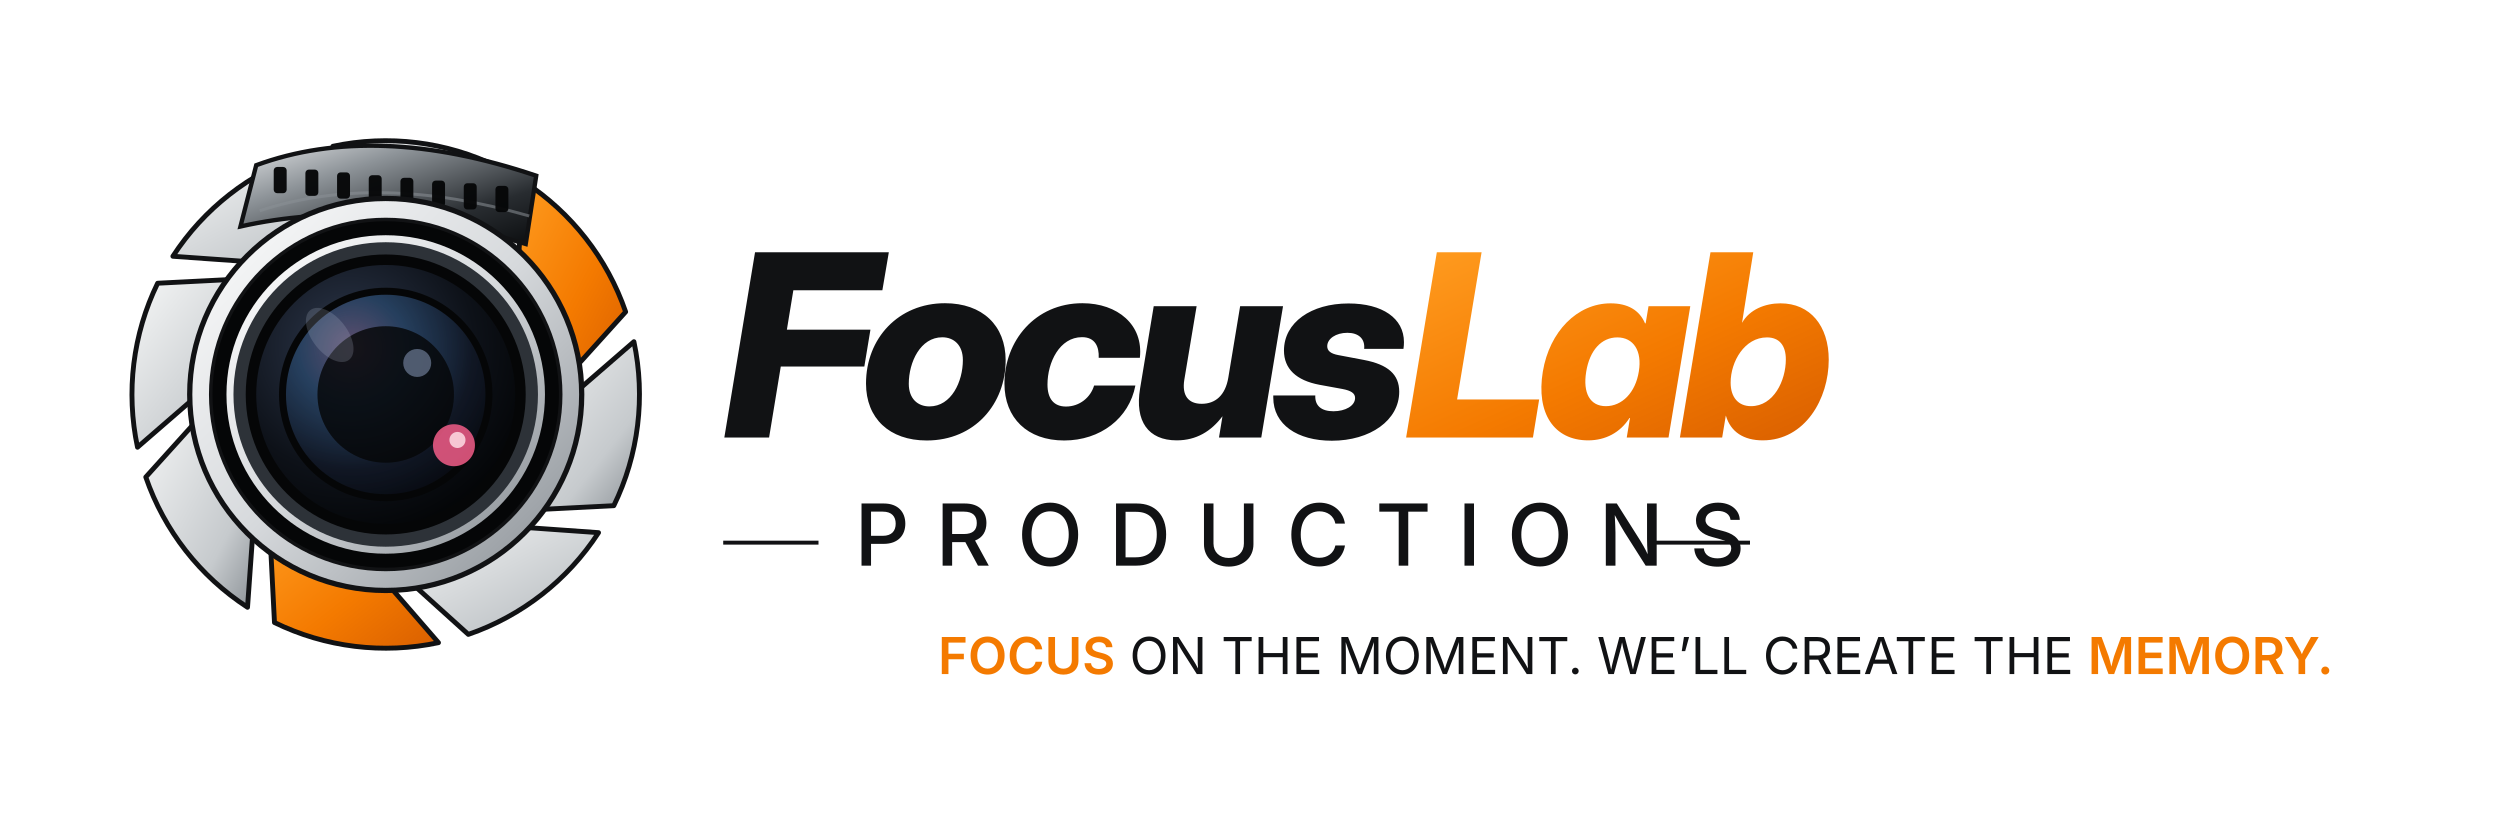
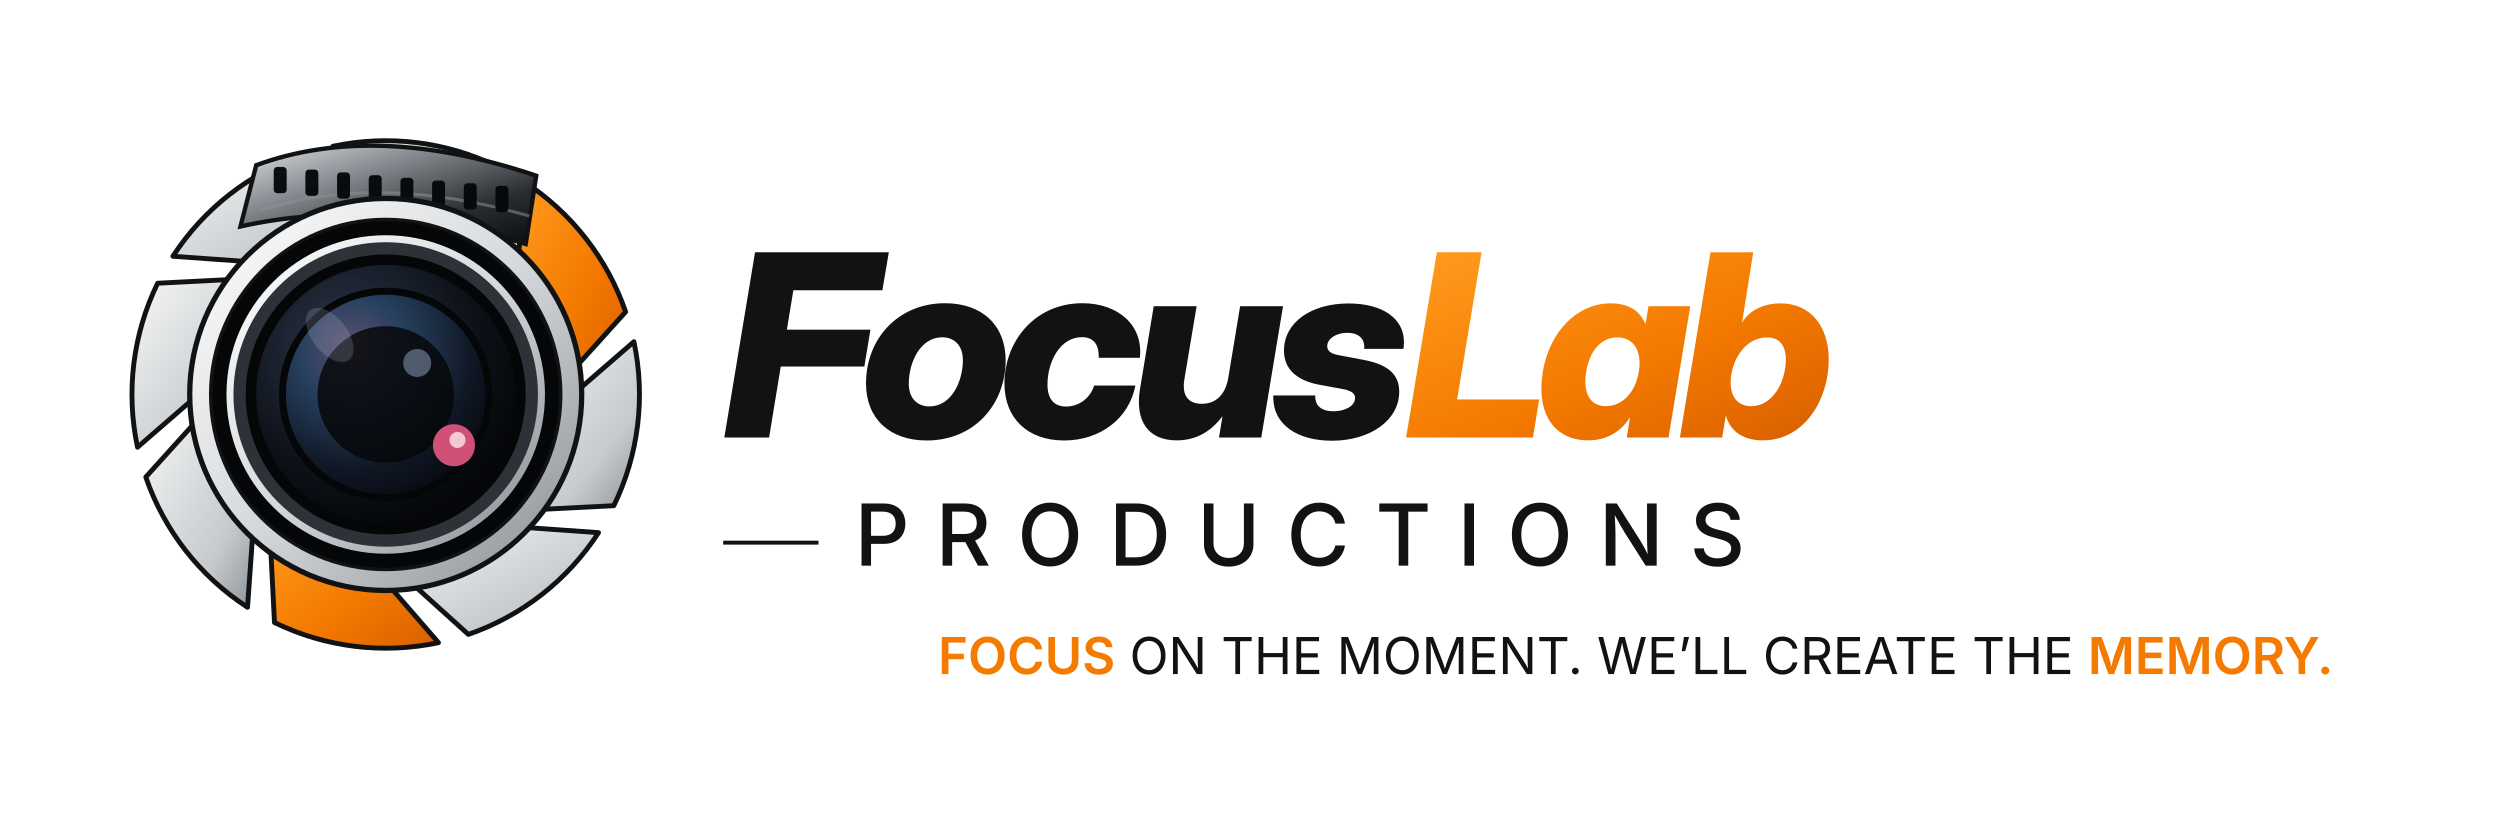
<svg xmlns="http://www.w3.org/2000/svg" width="1400" height="470" viewBox="0 0 1400 470" version="1.1" id="svg49">
  <defs id="defs21">
    <linearGradient id="filmGrad" x1="0" x2="1" y1="0" y2="1">
      <stop offset="0" stop-color="#E1E3E5" id="stop1" />
      <stop offset=".30" stop-color="#8E9499" id="stop2" />
      <stop offset=".72" stop-color="#282C30" id="stop3" />
      <stop offset="1" stop-color="#0B0D0F" id="stop4" />
    </linearGradient>
    <linearGradient id="bladeSilver" x1="0" y1="0" x2="1" y2="1">
      <stop offset="0" stop-color="#F6F7F7" id="stop5" />
      <stop offset=".70" stop-color="#C6CACD" id="stop6" />
      <stop offset="1" stop-color="#8B9196" id="stop7" />
    </linearGradient>
    <linearGradient id="silverGrad" x1="0" y1="0" x2="1" y2="1">
      <stop offset="0" stop-color="#FFFFFF" id="stop8" />
      <stop offset=".50" stop-color="#D6D9DC" id="stop9" />
      <stop offset="1" stop-color="#858B91" id="stop10" />
    </linearGradient>
    <linearGradient id="orangeGrad" x1="0" y1="0" x2="1" y2="1">
      <stop offset="0" stop-color="#FF9C20" id="stop11" />
      <stop offset=".56" stop-color="#F47A00" id="stop12" />
      <stop offset="1" stop-color="#D95F00" id="stop13" />
    </linearGradient>
    <radialGradient id="lensGrad" cx=".36" cy=".32" r=".76">
      <stop offset="0" stop-color="#3E4451" id="stop14" />
      <stop offset=".25" stop-color="#202837" id="stop15" />
      <stop offset=".62" stop-color="#0D1118" id="stop16" />
      <stop offset="1" stop-color="#020304" id="stop17" />
    </radialGradient>
    <radialGradient id="glassGrad" cx=".34" cy=".28" r=".88">
      <stop offset="0" stop-color="#6A5177" stop-opacity=".78" id="stop18" />
      <stop offset=".30" stop-color="#294B71" stop-opacity=".68" id="stop19" />
      <stop offset=".66" stop-color="#111827" stop-opacity=".78" id="stop20" />
      <stop offset="1" stop-color="#020305" id="stop21" />
    </radialGradient>
  </defs>
  <g transform="translate(20,20) scale(.98)" id="g45">
    <path d="M 169.85,63.17 A 145,145 0 0 1 263.56,74.67 L 266.69,135.94 A 96,96 0 0 0 210.03,109.53 Z" fill="url(#bladeSilver)" stroke="#111214" stroke-width="2.8" stroke-linejoin="round" id="path21" />
    <path d="M 278.97,83.39 A 145,145 0 0 1 337.10,157.79 L 295.99,203.32 A 96,96 0 0 0 274.61,144.59 Z" fill="url(#orangeGrad)" stroke="#111214" stroke-width="2.8" stroke-linejoin="round" id="path22" />
    <path d="M 341.83,174.85 A 145,145 0 0 1 330.33,268.56 L 269.06,271.69 A 96,96 0 0 0 295.47,215.03 Z" fill="url(#bladeSilver)" stroke="#111214" stroke-width="2.8" stroke-linejoin="round" id="path23" />
    <path d="M 321.61,283.97 A 145,145 0 0 1 247.21,342.10 L 201.68,300.99 A 96,96 0 0 0 260.41,279.61 Z" fill="url(#bladeSilver)" stroke="#111214" stroke-width="2.8" stroke-linejoin="round" id="path24" />
    <path d="M 230.15,346.83 A 145,145 0 0 1 136.44,335.33 L 133.31,274.06 A 96,96 0 0 0 189.97,300.47 Z" fill="url(#orangeGrad)" stroke="#111214" stroke-width="2.8" stroke-linejoin="round" id="path25" />
    <path d="M 121.03,326.61 A 145,145 0 0 1 62.90,252.21 L 104.01,206.68 A 96,96 0 0 0 125.39,265.41 Z" fill="url(#bladeSilver)" stroke="#111214" stroke-width="2.8" stroke-linejoin="round" id="path26" />
    <path d="M 58.17,235.15 A 145,145 0 0 1 69.67,141.44 L 130.94,138.31 A 96,96 0 0 0 104.53,194.97 Z" fill="url(#bladeSilver)" stroke="#111214" stroke-width="2.8" stroke-linejoin="round" id="path27" />
    <path d="M 78.39,126.03 A 145,145 0 0 1 152.79,67.90 L 198.32,109.01 A 96,96 0 0 0 139.59,130.39 Z" fill="url(#bladeSilver)" stroke="#111214" stroke-width="2.8" stroke-linejoin="round" id="path28" />
    <path d="M 126 74 Q 194 49 286 80 L 280 119 Q 193 92 117 109 Z" fill="url(#filmGrad)" stroke="#111214" stroke-width="2.5" id="path29" />
    <path d="M 128 100 Q 195 78 282 103" fill="none" stroke="#8A9096" stroke-width="1.7" opacity=".55" id="path30" />
    <rect x="136.0" y="75.0" width="7.4" height="15" rx="2" fill="#050607" opacity=".96" id="rect30" />
    <rect x="154.1" y="76.5" width="7.4" height="15" rx="2" fill="#050607" opacity=".96" id="rect31" />
    <rect x="172.2" y="78.1" width="7.4" height="15" rx="2" fill="#050607" opacity=".96" id="rect32" />
    <rect x="190.3" y="79.7" width="7.4" height="15" rx="2" fill="#050607" opacity=".96" id="rect33" />
    <rect x="208.4" y="81.2" width="7.4" height="15" rx="2" fill="#050607" opacity=".96" id="rect34" />
    <rect x="226.5" y="82.8" width="7.4" height="15" rx="2" fill="#050607" opacity=".96" id="rect35" />
    <rect x="244.6" y="84.3" width="7.4" height="15" rx="2" fill="#050607" opacity=".96" id="rect36" />
    <rect x="262.7" y="85.8" width="7.4" height="15" rx="2" fill="#050607" opacity=".96" id="rect37" />
    <circle cx="200" cy="205" r="112" fill="url(#silverGrad)" stroke="#111214" stroke-width="3" id="circle37" />
    <circle cx="200" cy="205" r="100" fill="#050607" stroke="#111214" stroke-width="2" id="circle38" />
    <circle cx="200" cy="205" r="89" fill="#2D3238" stroke="url(#silverGrad)" stroke-width="4" id="circle39" />
    <circle cx="200" cy="205" r="77" fill="url(#lensGrad)" stroke="#050607" stroke-width="6" id="circle40" />
    <circle cx="200" cy="205" r="59" fill="url(#glassGrad)" stroke="#050607" stroke-width="4" id="circle41" />
    <circle cx="200" cy="205" r="39" fill="#050607" opacity=".82" id="circle42" />
    <ellipse cx="168" cy="171" rx="10" ry="18" fill="#B9C5D8" opacity=".20" transform="rotate(-38 168 171)" id="ellipse42" />
    <circle cx="239" cy="234" r="12" fill="#E95984" opacity=".88" id="circle43" />
    <circle cx="218" cy="187" r="8" fill="#9AAED1" opacity=".48" id="circle44" />
    <circle cx="241" cy="231" r="4.6" fill="#FFE1E8" opacity=".82" id="circle45" />
  </g>
  <path d="m 405.627,245 h 25.066 l 6.545,-39.758 h 46.791 l 3.412,-20.61 H 440.65 l 3.621,-22.072 h 49.854 l 3.621,-21.306 H 422.825 Z m 113.319,1.671 c 27.086,0 44.214,-20.68 44.214,-44.911 0,-19.496 -13.021,-31.96 -33.979,-31.96 -25.972,0 -44.214,19.566 -44.214,44.98 0,19.496 13.09,31.89 33.979,31.89 z m 1.532,-19.078 c -6.545,0 -11.558,-4.317 -11.558,-12.672 0,-12.185 6.545,-26.041 18.73,-26.041 6.545,0 11.558,4.387 11.558,12.742 0,12.046 -6.406,25.972 -18.73,25.972 z m 75.441,19.078 c 20.262,0 36.416,-12.394 39.897,-30.776 h -23.117 c -1.95,6.615 -8.077,11.767 -15.736,11.767 -6.893,0 -10.375,-4.456 -10.375,-12.324 0,-12.394 6.754,-26.529 19.357,-26.529 7.311,0 9.609,5.361 9.33,11.558 h 23.047 c 2.089,-18.452 -12.464,-30.567 -32.169,-30.567 -26.529,0 -43.657,21.167 -43.657,45.05 0,19.218 12.812,31.82 33.422,31.82 z m 63.047,-0.07 c 11.001,0 19.287,-5.083 25.623,-13.508 L 682.638,245 h 23.674 l 12.185,-73.528 h -24.022 l -6.615,39.967 c -1.671,10.027 -7.311,14.692 -14.901,14.692 -7.59,0 -11.141,-4.735 -9.748,-13.438 l 6.893,-41.22 h -24.022 l -7.659,46.234 c -2.994,18.104 4.526,28.896 20.541,28.896 z m 86.86,0.209 c 21.515,0 37.739,-11.489 37.739,-27.434 0,-9.678 -6.267,-15.249 -19.844,-17.825 l -14.344,-2.716 c -4.038,-0.766 -6.127,-2.298 -6.127,-4.944 0,-4.178 4.804,-7.52 11.28,-7.52 6.267,0 9.957,3.342 9.4,8.982 h 22.003 c 0.209,-1.253 0.279,-2.646 0.279,-3.76 0,-13.369 -12.046,-21.655 -31.054,-21.655 -20.958,0 -36.137,10.653 -36.137,26.389 0,10.166 6.893,16.711 19.844,19.148 l 12.951,2.367 c 4.735,0.905 7.033,2.367 7.033,5.013 0,4.387 -5.431,7.45 -12.115,7.45 -6.824,0 -10.444,-3.133 -10.166,-8.843 h -23.535 c 0,0.418 0,0.766 0,1.184 0,15.109 13.508,24.161 32.795,24.161 z" id="text45" style="font-style:italic;font-weight:800;font-size:142.6px;font-family:'Inter Display', Inter, Arial, sans-serif;letter-spacing:-7;fill:#111214" aria-label="Focus" />
  <path d="m 787.427,245 h 71.021 l 3.481,-21.306 H 815.975 l 13.717,-82.441 h -25.066 z m 101.969,1.601 c 9.678,0 17.964,-4.387 23.117,-12.533 h 0.279 L 910.981,245 h 23.395 l 12.185,-73.528 h -23.395 l -1.601,9.609 h -0.348 c -3.133,-7.45 -9.748,-11.21 -19.287,-11.21 -18.661,0 -34.188,15.736 -37.948,38.226 -3.83,23.256 6.197,38.505 25.415,38.505 z m 9.887,-19.148 c -8.773,0 -13.021,-7.241 -11.001,-19.357 1.95,-11.976 8.564,-19.148 17.407,-19.148 9.052,0 13.995,7.52 12.046,19.148 -1.88,11.767 -9.4,19.357 -18.452,19.357 z m 87.835,19.148 c 23.743,0 36.973,-23.326 36.973,-45.12 0,-19.009 -10.375,-31.612 -27.016,-31.612 -8.773,0 -17.338,3.551 -21.446,10.792 h -0.07 l 6.267,-39.41 H 957.874 L 940.745,245 h 23.674 l 2.019,-12.185 h 0.07 c 2.646,9.052 9.957,13.787 20.61,13.787 z m -6.545,-19.148 c -7.102,0 -11.419,-4.944 -11.419,-13.16 0,-11.837 7.798,-25.345 20.332,-25.345 6.824,0 10.584,4.387 10.584,12.324 0,11.907 -6.824,26.18 -19.496,26.18 z" id="text46" style="font-style:italic;font-weight:800;font-size:142.6px;font-family:'Inter Display', Inter, Arial, sans-serif;letter-spacing:-7;fill:url(#orangeGrad)" aria-label="Lab" />
  <line x1="405" y1="303.88" x2="458.36" y2="303.88" stroke="#111214" stroke-width="2.208" id="line46" />
  <path d="m 482.454,316.76 h 5.326 v -12.194 h 7.101 c 8.082,0 12.1,-4.882 12.1,-11.306 0,-6.424 -3.994,-11.306 -12.053,-11.306 H 482.454 Z m 5.326,-16.702 v -13.548 h 6.541 c 5.162,0 7.265,2.826 7.265,6.751 0,3.924 -2.102,6.798 -7.218,6.798 z m 40.088,16.702 h 5.326 v -13.151 h 7.101 c 0.093,0 0.21,0 0.304,0 l 7.055,13.151 h 6.05 l -7.662,-14.062 c 4.228,-1.588 6.354,-5.139 6.354,-9.811 0,-6.424 -3.994,-10.932 -12.053,-10.932 h -12.474 z m 5.326,-17.706 v -12.544 h 6.541 c 5.139,0 7.265,2.453 7.265,6.377 0,3.901 -2.126,6.167 -7.218,6.167 z m 54.898,18.174 c 9.017,0 15.674,-6.728 15.674,-17.847 0,-11.166 -6.657,-17.893 -15.674,-17.893 -9.04,0 -15.721,6.728 -15.721,17.893 0,11.119 6.681,17.847 15.721,17.847 z m 0,-4.859 c -5.98,0 -10.442,-4.578 -10.442,-12.988 0,-8.433 4.462,-13.035 10.442,-13.035 5.933,0 10.395,4.578 10.395,13.035 0,8.409 -4.462,12.988 -10.395,12.988 z m 48.217,4.392 c 10.582,0 16.725,-6.564 16.725,-17.449 0,-10.815 -6.144,-17.356 -16.398,-17.356 h -11.656 v 34.805 z m -6.003,-4.672 v -25.462 h 5.98 c 7.592,0 11.516,4.508 11.516,12.684 0,8.246 -3.924,12.778 -11.796,12.778 z m 57.795,5.209 c 8.316,0 13.829,-5.186 13.829,-12.497 v -22.845 h -5.349 v 22.402 c 0,4.695 -3.247,8.106 -8.479,8.106 -5.256,0 -8.55,-3.41 -8.55,-8.106 v -22.402 h -5.326 v 22.845 c 0,7.311 5.489,12.497 13.875,12.497 z m 50.717,-0.07 c 7.685,0 13.291,-4.859 14.366,-11.75 h -5.373 c -0.888,4.438 -4.602,6.891 -8.947,6.891 -5.957,0 -10.442,-4.532 -10.442,-12.988 0,-8.409 4.462,-13.035 10.442,-13.035 4.345,0 8.059,2.429 8.947,6.868 h 5.349 c -1.168,-7.382 -7.008,-11.726 -14.343,-11.726 -9.017,0 -15.674,6.728 -15.674,17.893 0,11.119 6.634,17.847 15.674,17.847 z m 33.594,-30.694 h 10.862 v 30.227 h 5.349 v -30.227 h 10.815 v -4.578 h -27.027 z m 53.029,-4.578 h -5.326 v 34.805 h 5.326 z m 36.935,35.273 c 9.017,0 15.674,-6.728 15.674,-17.847 0,-11.166 -6.657,-17.893 -15.674,-17.893 -9.04,0 -15.721,6.728 -15.721,17.893 0,11.119 6.681,17.847 15.721,17.847 z m 0,-4.859 c -5.98,0 -10.442,-4.578 -10.442,-12.988 0,-8.433 4.462,-13.035 10.442,-13.035 5.933,0 10.395,4.578 10.395,13.035 0,8.409 -4.462,12.988 -10.395,12.988 z m 36.888,4.392 h 5.396 v -18.571 c 0,-1.799 -0.187,-5.396 -0.397,-9.764 2.523,4.672 3.854,7.078 5.56,9.811 l 11.75,18.524 h 6.167 v -34.805 h -5.396 v 19.809 c 0,2.009 0.093,5.256 0.35,8.62 -1.542,-3.34 -3.107,-5.98 -4.181,-7.709 l -13.105,-20.72 h -6.144 z m 62.583,0.584 c 8.176,0 12.894,-4.298 12.894,-10.208 0,-6.284 -5.583,-8.666 -10.021,-9.811 l -3.387,-0.888 c -2.663,-0.701 -6.26,-1.939 -6.26,-5.232 0,-2.943 2.663,-5.092 6.891,-5.092 3.948,0 6.774,1.822 7.125,4.999 h 5.186 c -0.164,-5.536 -5.046,-9.624 -12.194,-9.624 -7.008,0 -12.334,3.994 -12.334,10.021 0,4.765 3.364,7.685 9.063,9.204 l 4.065,1.121 c 3.737,1.004 6.611,2.196 6.611,5.232 0,3.364 -3.247,5.606 -7.662,5.606 -4.018,0 -7.382,-1.775 -7.685,-5.583 h -5.349 c 0.327,6.354 5.232,10.255 13.058,10.255 z" id="text47" style="font-weight:500;font-size:47.84px;font-family:Inter, Arial, sans-serif;letter-spacing:14.72;fill:#111214" aria-label="PRODUCTIONS" />
-   <line x1="924.8" y1="303.88" x2="980.0" y2="303.88" stroke="#111214" stroke-width="2.208" id="line47" />
  <g id="text49" style="font-size:28.52px;font-family:Inter, Arial, sans-serif;fill:#111214" aria-label="               FOCUS ON THE MOMENT. WE’LL CREATE THE MEMORY.            ">
    <path style="font-weight:600;fill:#f47a00" d="m 527.408,377.48 h 3.718 v -8.3 h 8.634 v -3.092 h -8.634 v -6.225 h 9.567 v -3.133 h -13.285 z m 25.651,0.279 c 5.431,0 9.511,-3.941 9.511,-10.639 0,-6.712 -4.08,-10.667 -9.511,-10.667 -5.445,0 -9.539,3.955 -9.539,10.667 0,6.684 4.094,10.639 9.539,10.639 z m 0,-3.328 c -3.398,0 -5.807,-2.59 -5.807,-7.311 0,-4.749 2.409,-7.339 5.807,-7.339 3.37,0 5.765,2.576 5.765,7.339 0,4.735 -2.395,7.311 -5.765,7.311 z m 21.877,3.328 c 4.902,0 8.188,-3.217 8.759,-7.186 h -3.76 c -0.473,2.451 -2.479,3.857 -4.958,3.857 -3.37,0 -5.807,-2.548 -5.807,-7.311 0,-4.707 2.423,-7.339 5.821,-7.339 2.479,0 4.484,1.407 4.944,3.857 h 3.746 c -0.655,-4.54 -4.192,-7.186 -8.745,-7.186 -5.417,0 -9.497,3.955 -9.497,10.667 0,6.684 4.038,10.639 9.497,10.639 z m 20.582,0.028 c 5.055,0 8.411,-3.064 8.411,-7.506 V 356.731 h -3.718 v 13.243 c 0,2.604 -1.824,4.484 -4.693,4.484 -2.869,0 -4.693,-1.88 -4.693,-4.484 V 356.731 h -3.718 v 13.55 c 0,4.442 3.328,7.506 8.411,7.506 z m 19.858,0.014 c 4.958,0 7.854,-2.493 7.854,-6.141 0,-3.621 -3.022,-5.222 -6.099,-5.96 l -1.936,-0.501 c -1.685,-0.418 -3.537,-1.114 -3.537,-2.855 0,-1.574 1.42,-2.729 3.76,-2.729 2.242,0 3.746,1.031 3.927,2.799 h 3.607 c -0.098,-3.468 -3.05,-5.96 -7.478,-5.96 -4.345,0 -7.576,2.451 -7.576,6.113 0,2.924 2.047,4.679 5.515,5.57 l 2.353,0.613 c 2.242,0.585 3.746,1.267 3.746,2.883 0,1.782 -1.713,2.994 -4.164,2.994 -2.34,0 -4.192,-1.058 -4.359,-3.245 h -3.662 c 0.167,4.094 3.217,6.42 8.049,6.42 z" id="path49" />
    <path d="m 643.493,377.759 c 5.32,0 9.191,-4.066 9.191,-10.639 0,-6.587 -3.871,-10.667 -9.191,-10.667 -5.32,0 -9.219,4.08 -9.219,10.667 0,6.573 3.899,10.639 9.219,10.639 z m 0,-2.451 c -3.732,0 -6.643,-2.897 -6.643,-8.188 0,-5.32 2.91,-8.216 6.643,-8.216 3.704,0 6.615,2.883 6.615,8.216 0,5.306 -2.91,8.188 -6.615,8.188 z m 13.397,2.172 h 2.66 V 365.643 c 0,-1.003 -0.098,-3.078 -0.209,-5.737 1.615,2.883 2.409,4.275 3.356,5.765 l 7.52,11.809 h 3.147 V 356.731 h -2.646 v 12.728 c 0,1.114 0.014,2.883 0.181,4.888 -0.947,-1.88 -1.894,-3.468 -2.451,-4.345 L 660.009,356.731 h -3.119 z m 28.367,-18.41 h 6.531 v 18.41 h 2.646 v -18.41 h 6.503 v -2.34 h -15.68 z m 19.552,18.41 h 2.646 v -9.442 h 10.89 v 9.442 h 2.646 V 356.731 h -2.646 v 8.968 h -10.89 v -8.968 h -2.646 z m 21.195,0 h 12.77 v -2.34 h -10.124 v -6.963 h 9.316 v -2.34 h -9.316 v -6.768 h 9.999 v -2.34 h -12.645 z m 25.164,0 h 2.521 v -11.851 c 0,-1.601 -0.056,-4.052 -0.098,-6.03 0.822,2.437 1.629,4.86 2.089,6.03 l 4.707,11.851 h 2.298 l 4.637,-11.851 c 0.473,-1.212 1.337,-3.704 2.089,-6.072 -0.056,2.159 -0.098,4.54 -0.098,6.072 v 11.851 h 2.604 V 356.731 h -3.774 l -5.041,13.09 c -0.404,1.044 -1.044,3.092 -1.532,4.721 -0.487,-1.685 -1.142,-3.718 -1.532,-4.721 l -5.111,-13.09 h -3.76 z m 34.174,0.279 c 5.32,0 9.191,-4.066 9.191,-10.639 0,-6.587 -3.871,-10.667 -9.191,-10.667 -5.32,0 -9.219,4.08 -9.219,10.667 0,6.573 3.899,10.639 9.219,10.639 z m 0,-2.451 c -3.732,0 -6.643,-2.897 -6.643,-8.188 0,-5.32 2.91,-8.216 6.643,-8.216 3.704,0 6.615,2.883 6.615,8.216 0,5.306 -2.91,8.188 -6.615,8.188 z m 13.397,2.172 h 2.521 v -11.851 c 0,-1.601 -0.056,-4.052 -0.098,-6.03 0.822,2.437 1.629,4.86 2.089,6.03 l 4.707,11.851 h 2.298 l 4.637,-11.851 c 0.473,-1.212 1.337,-3.704 2.089,-6.072 -0.056,2.159 -0.098,4.54 -0.098,6.072 v 11.851 h 2.604 V 356.731 h -3.774 l -5.041,13.09 c -0.404,1.044 -1.044,3.092 -1.532,4.721 -0.487,-1.685 -1.142,-3.718 -1.532,-4.721 L 802.497,356.731 h -3.76 z m 25.763,0 h 12.77 v -2.34 h -10.124 v -6.963 h 9.316 v -2.34 h -9.316 v -6.768 h 9.999 v -2.34 h -12.645 z m 17.143,0 h 2.66 V 365.643 c 0,-1.003 -0.098,-3.078 -0.209,-5.737 1.615,2.883 2.409,4.275 3.356,5.765 l 7.52,11.809 h 3.147 V 356.731 h -2.646 v 12.728 c 0,1.114 0.014,2.883 0.181,4.888 -0.947,-1.88 -1.894,-3.468 -2.451,-4.345 l -8.439,-13.271 h -3.119 z m 20.346,-18.41 h 6.531 v 18.41 h 2.646 v -18.41 h 6.503 v -2.34 h -15.68 z m 20.192,18.591 c 1.044,0 1.88,-0.836 1.88,-1.88 0,-1.044 -0.836,-1.88 -1.88,-1.88 -1.044,0 -1.88,0.836 -1.88,1.88 0,1.044 0.836,1.88 1.88,1.88 z m 18.507,-0.181 h 3.092 l 3.551,-13.146 c 0.404,-1.504 0.71,-2.91 1.017,-4.609 0.32,1.824 0.655,3.286 1.017,4.609 l 3.565,13.146 h 3.078 l 5.682,-20.749 h -2.729 l -3.273,12.728 c -0.446,1.755 -0.863,3.551 -1.225,5.473 -0.39,-1.922 -0.808,-3.718 -1.267,-5.473 l -3.328,-12.728 h -3.008 l -3.356,12.728 c -0.473,1.782 -0.877,3.607 -1.253,5.556 -0.376,-1.95 -0.78,-3.774 -1.225,-5.556 l -3.286,-12.728 h -2.702 z m 24.231,0 H 937.689 v -2.34 h -10.124 v -6.963 h 9.316 v -2.34 h -9.316 v -6.768 h 9.999 v -2.34 h -12.645 z m 16.864,-12.854 h 1.922 l 2.172,-7.896 h -2.869 z m 7.715,12.854 h 12.255 v -2.34 h -9.609 V 356.731 h -2.646 z m 16.126,0 h 12.255 v -2.34 h -9.609 V 356.731 h -2.646 z m 32.545,0.279 c 4.247,0 7.645,-2.59 8.369,-6.81 h -2.646 c -0.585,2.827 -3.008,4.359 -5.724,4.359 -3.718,0 -6.629,-2.883 -6.629,-8.188 0,-5.32 2.897,-8.216 6.629,-8.216 2.702,0 5.139,1.518 5.724,4.359 h 2.646 c -0.738,-4.275 -4.164,-6.81 -8.369,-6.81 -5.32,0 -9.205,4.08 -9.205,10.667 0,6.573 3.885,10.639 9.205,10.639 z m 12.436,-0.279 h 2.646 v -8.049 h 4.47 c 0.167,0 0.32,0 0.487,-0.014 l 4.317,8.063 h 3.064 l -4.651,-8.537 c 2.618,-0.919 3.844,-3.05 3.844,-5.807 0,-3.704 -2.228,-6.406 -7.074,-6.406 h -7.102 z m 2.646,-10.403 v -8.021 h 4.317 c 3.3,0 4.582,1.615 4.582,4.08 0,2.437 -1.281,3.941 -4.554,3.941 z m 15.708,10.403 h 12.77 v -2.34 h -10.124 v -6.963 h 9.316 v -2.34 h -9.316 v -6.768 h 9.999 v -2.34 h -12.645 z m 15.36,0 h 2.813 l 2.005,-5.793 h 8.55 l 2.075,5.793 h 2.785 l -7.631,-20.749 h -3.064 z m 5.626,-8.105 1.462,-4.206 c 0.446,-1.281 1.086,-3.259 1.964,-6.322 0.877,3.008 1.49,4.93 1.991,6.322 l 1.504,4.206 z m 12.269,-10.305 h 6.531 v 18.41 h 2.646 v -18.41 h 6.503 v -2.34 h -15.68 z m 19.552,18.41 h 12.77 v -2.34 h -10.124 v -6.963 h 9.316 v -2.34 h -9.316 v -6.768 h 9.999 v -2.34 h -12.645 z m 24.022,-18.41 h 6.531 v 18.41 h 2.646 v -18.41 h 6.503 v -2.34 h -15.68 z m 19.552,18.41 h 2.646 v -9.442 h 10.89 v 9.442 h 2.646 V 356.731 h -2.646 v 8.968 h -10.89 v -8.968 h -2.646 z m 21.195,0 h 12.77 v -2.34 h -10.124 v -6.963 h 9.316 v -2.34 h -9.316 v -6.768 h 9.999 v -2.34 h -12.645 z" id="path50" />
    <path style="font-weight:600;fill:#f47a00" d="m 1171.28,377.48 h 3.649 v -10.472 c 0,-1.574 -0.084,-4.442 -0.139,-6.796 0.766,2.674 1.601,5.445 2.089,6.796 l 3.885,10.472 h 3.161 l 3.83,-10.472 c 0.487,-1.393 1.365,-4.247 2.075,-6.907 -0.042,2.465 -0.125,5.361 -0.125,6.907 v 10.472 h 3.704 V 356.731 h -5.612 l -3.899,10.709 c -0.404,1.239 -1.044,3.802 -1.532,5.849 -0.473,-2.075 -1.128,-4.623 -1.546,-5.849 l -3.941,-10.709 h -5.598 z m 26.306,0 h 13.536 v -3.133 h -9.818 v -5.793 h 9.038 v -3.092 h -9.038 v -5.598 h 9.762 v -3.133 h -13.48 z m 17.268,0 h 3.649 v -10.472 c 0,-1.574 -0.084,-4.442 -0.139,-6.796 0.766,2.674 1.601,5.445 2.089,6.796 l 3.885,10.472 h 3.161 l 3.83,-10.472 c 0.487,-1.393 1.365,-4.247 2.075,-6.907 -0.042,2.465 -0.125,5.361 -0.125,6.907 v 10.472 h 3.704 V 356.731 h -5.612 l -3.899,10.709 c -0.404,1.239 -1.044,3.802 -1.532,5.849 -0.473,-2.075 -1.128,-4.623 -1.546,-5.849 l -3.941,-10.709 h -5.598 z m 35.191,0.279 c 5.431,0 9.511,-3.941 9.511,-10.639 0,-6.712 -4.08,-10.667 -9.511,-10.667 -5.445,0 -9.539,3.955 -9.539,10.667 0,6.684 4.094,10.639 9.539,10.639 z m 0,-3.328 c -3.398,0 -5.807,-2.59 -5.807,-7.311 0,-4.749 2.409,-7.339 5.807,-7.339 3.37,0 5.765,2.576 5.765,7.339 0,4.735 -2.395,7.311 -5.765,7.311 z m 13.034,3.05 h 3.718 v -7.617 h 3.871 l 4.08,7.617 h 4.164 l -4.498,-8.244 c 2.451,-0.975 3.732,-3.05 3.732,-5.863 0,-3.955 -2.534,-6.643 -7.311,-6.643 h -7.757 z m 3.718,-10.695 v -6.935 h 3.467 c 2.827,0 4.08,1.309 4.08,3.523 0,2.2 -1.253,3.412 -4.052,3.412 z m 20.373,10.695 h 3.718 v -8.035 l 7.576,-12.714 h -4.317 l -3.635,6.545 c -0.543,0.989 -1.003,1.88 -1.462,3.064 -0.46,-1.156 -0.919,-2.047 -1.49,-3.064 l -3.704,-6.545 h -4.345 l 7.659,12.714 z m 14.984,0.237 c 1.253,0 2.242,-0.975 2.242,-2.228 0,-1.239 -0.989,-2.214 -2.242,-2.214 -1.253,0 -2.228,0.975 -2.228,2.214 0,1.253 0.975,2.228 2.228,2.228 z" id="path51" />
  </g>
</svg>
